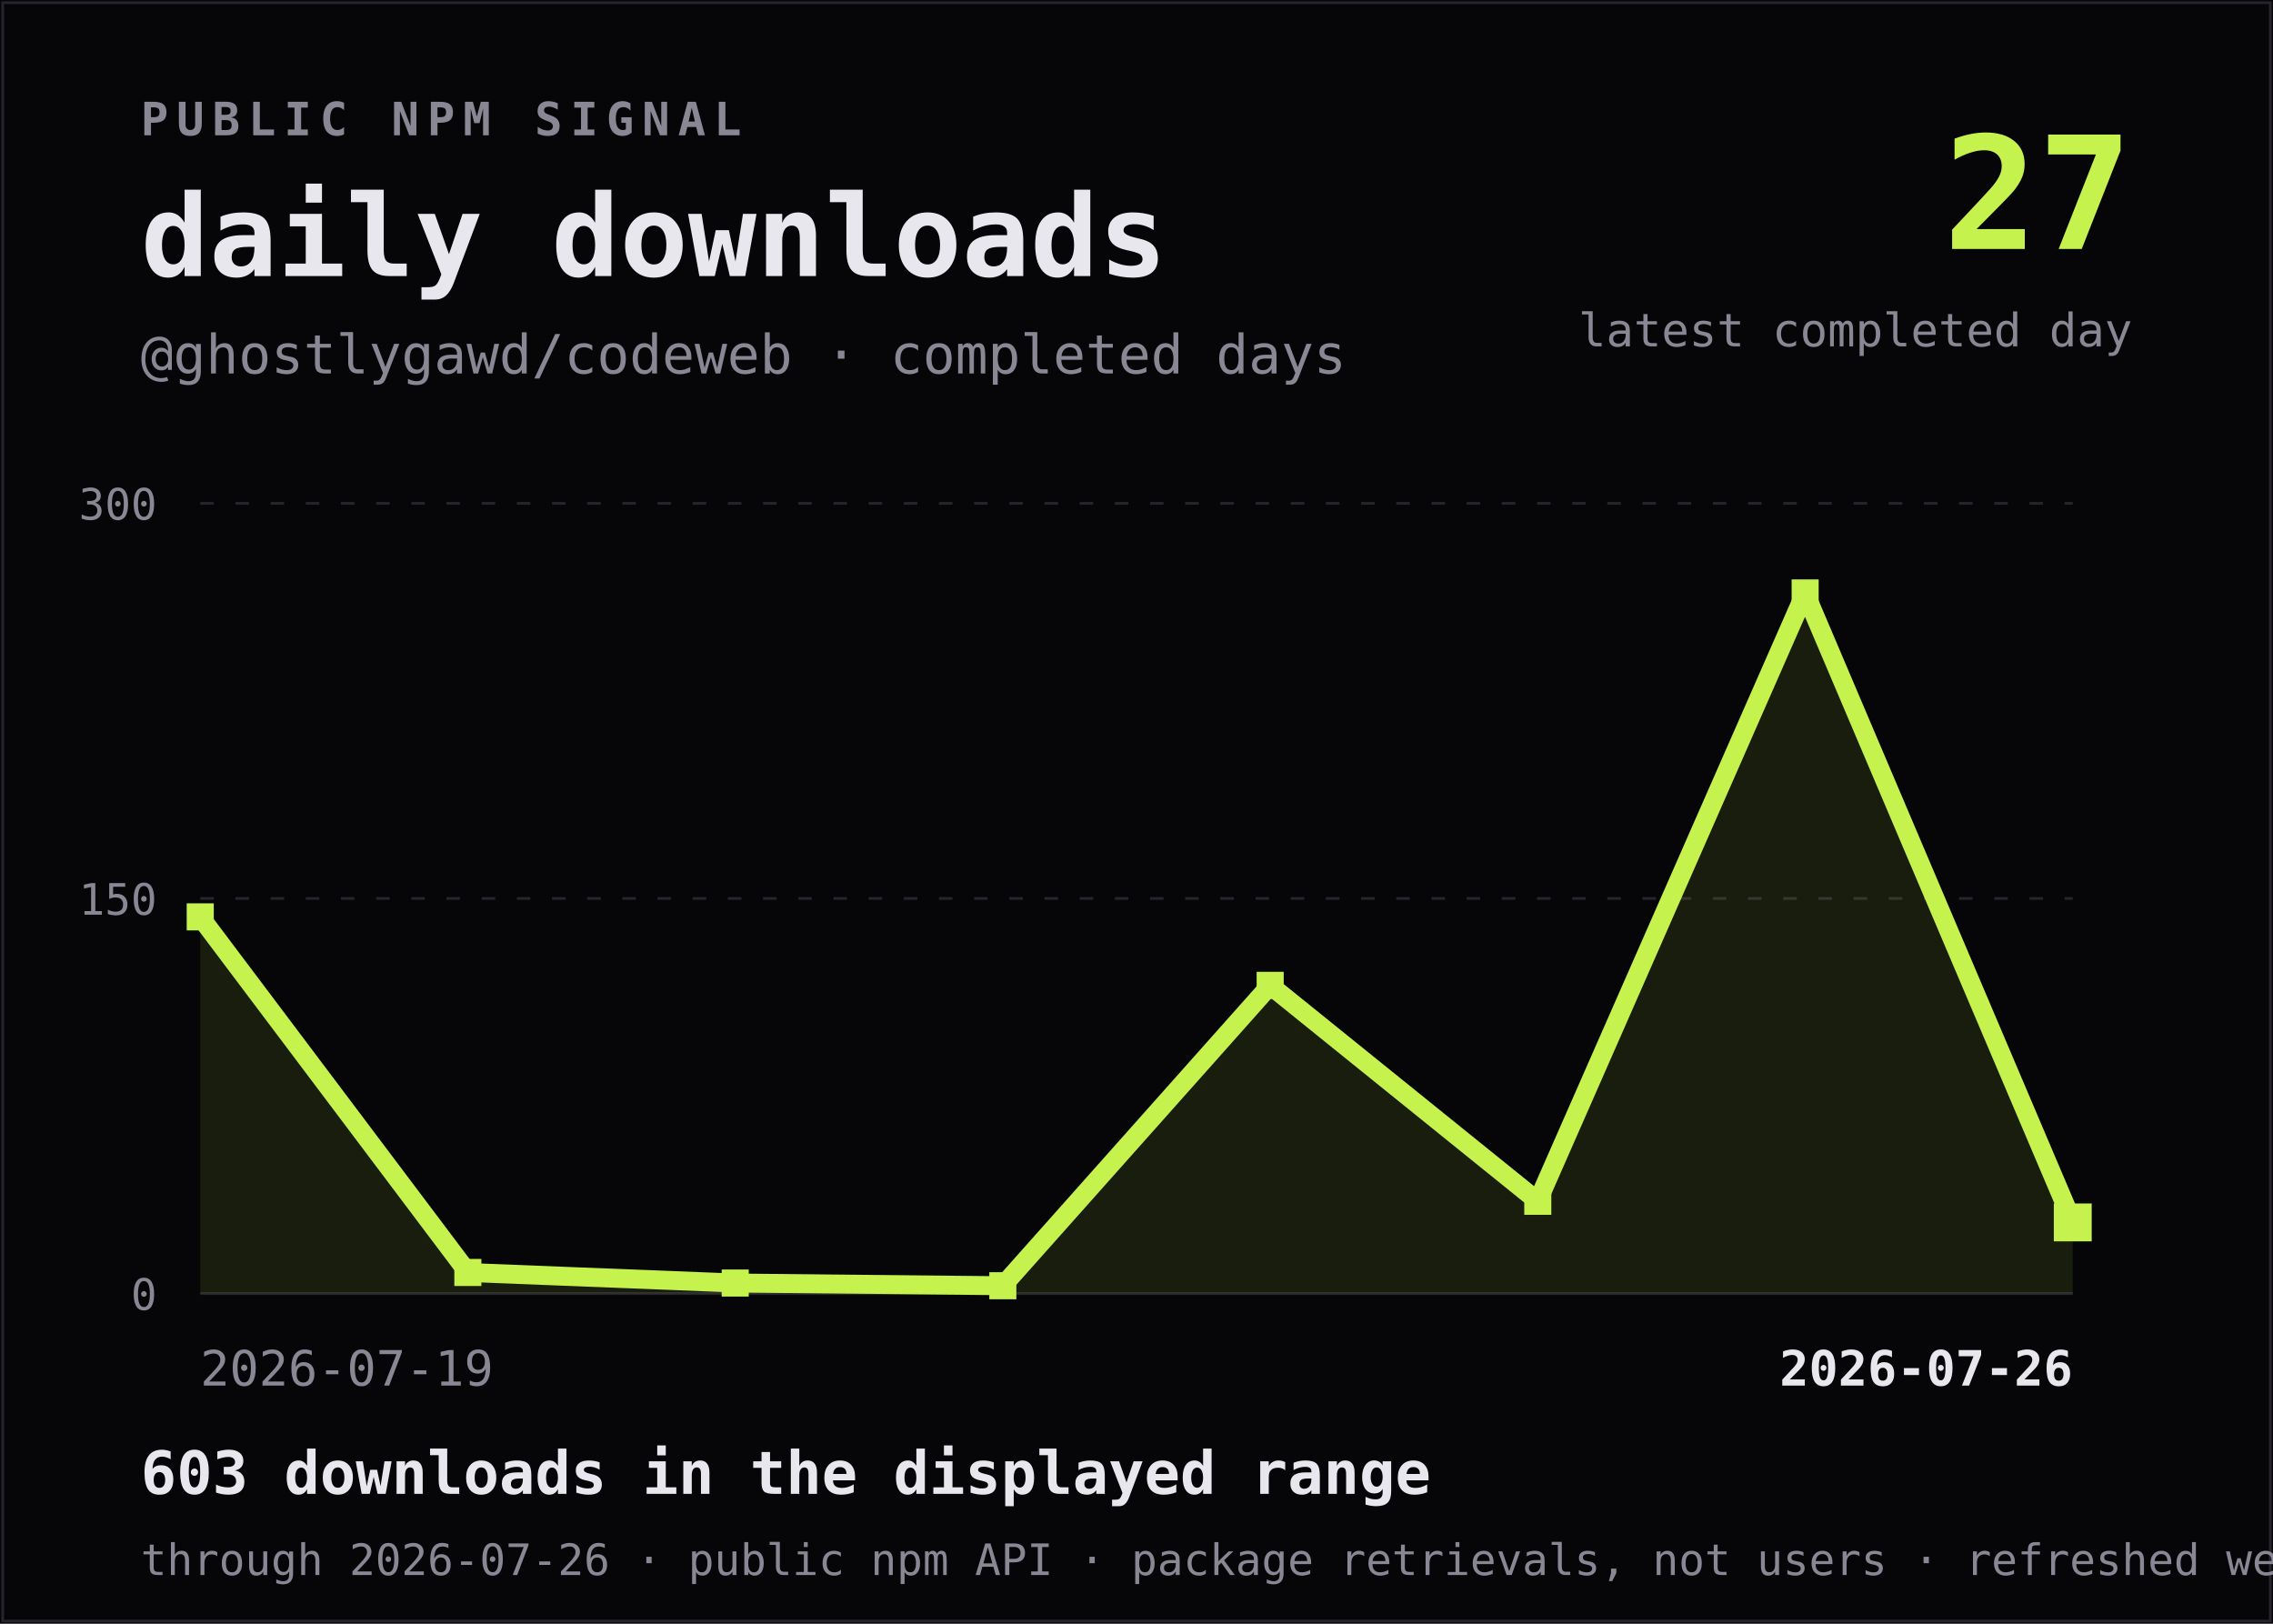
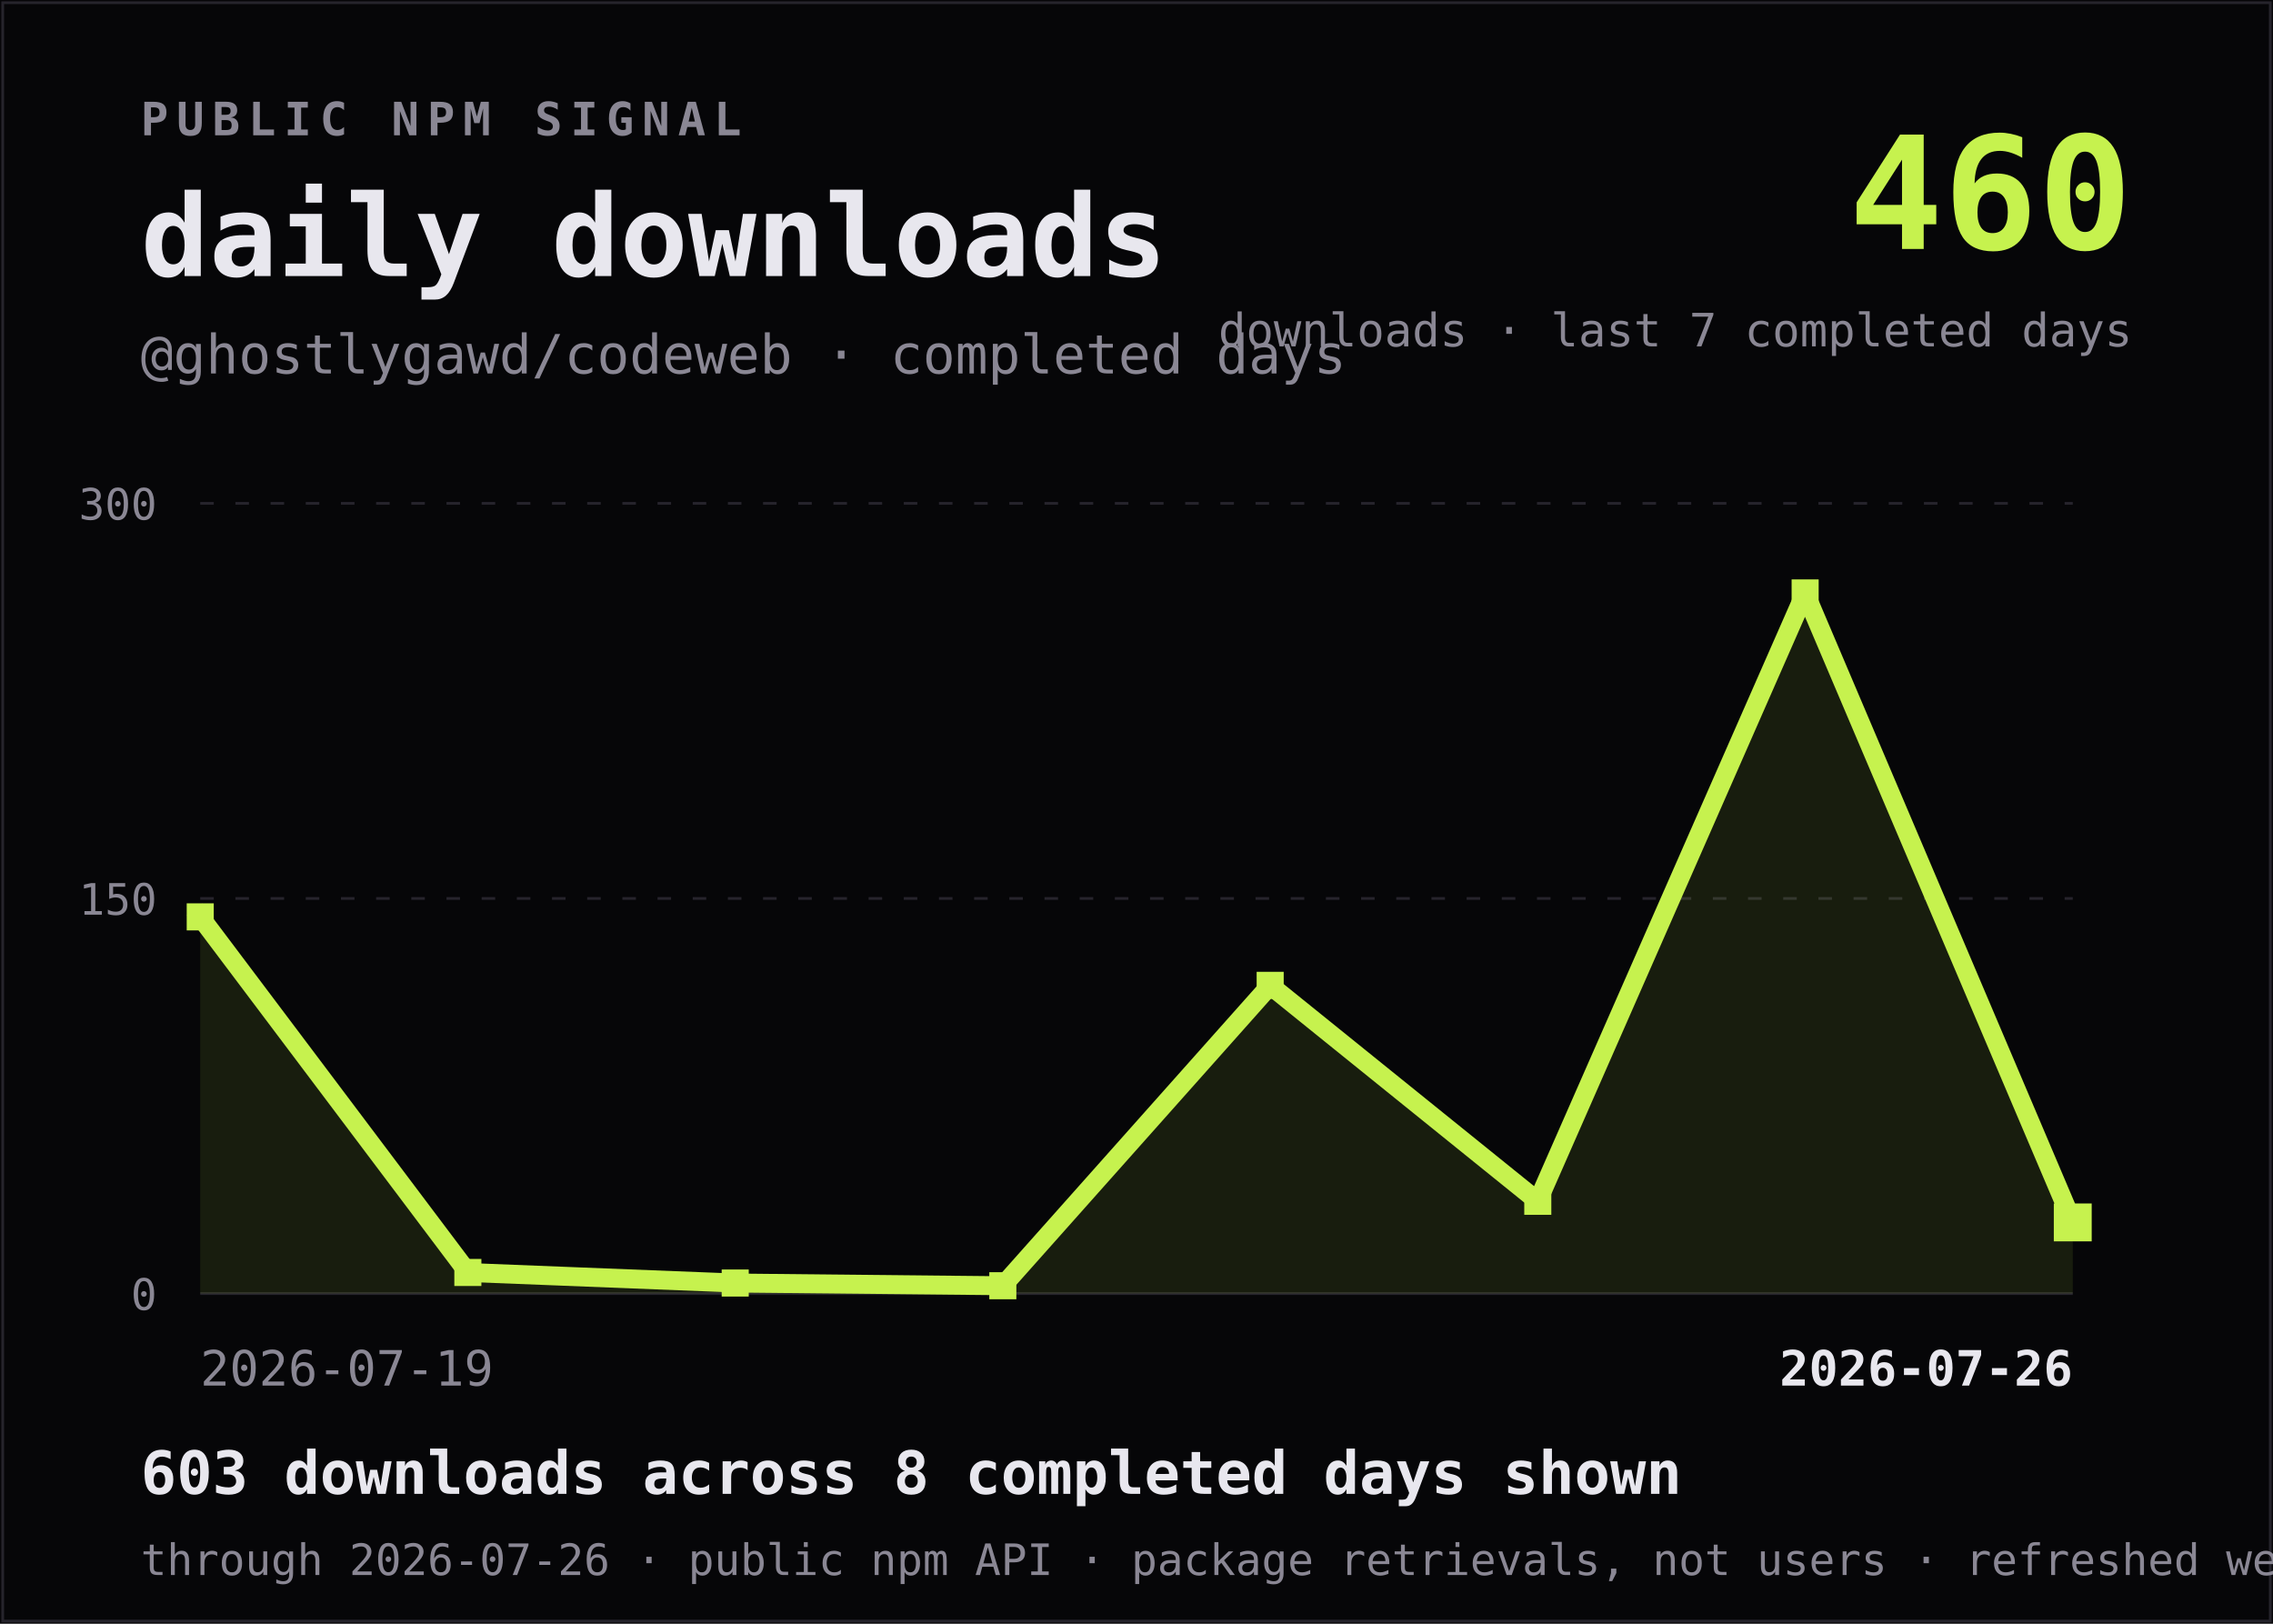
<svg xmlns="http://www.w3.org/2000/svg" viewBox="0 0 840 600" width="840" height="600" role="img" aria-labelledby="title desc">
  <rect width="840" height="600" fill="#060608" />
  <rect x="1" y="1" width="838" height="598" fill="none" stroke="#26242C" />
  <text x="52" y="50" fill="#8A8794" font-family="ui-monospace,SFMono-Regular,Menlo,Consolas,monospace" font-size="17" font-weight="700" letter-spacing="3">PUBLIC NPM SIGNAL</text>
  <text x="52" y="102" fill="#E8E7EE" font-family="ui-monospace,SFMono-Regular,Menlo,Consolas,monospace" font-size="42" font-weight="800">daily downloads</text>
  <text x="52" y="138" fill="#8A8794" font-family="ui-monospace,SFMono-Regular,Menlo,Consolas,monospace" font-size="20">@ghostlygawd/codeweb · completed days</text>
-   <text x="788" y="92" text-anchor="end" fill="#C6F24E" font-family="ui-monospace,SFMono-Regular,Menlo,Consolas,monospace" font-size="58" font-weight="800">27</text>
-   <text x="788" y="128" text-anchor="end" fill="#8A8794" font-family="ui-monospace,SFMono-Regular,Menlo,Consolas,monospace" font-size="17">latest completed day</text>
+   <text x="788" y="92" text-anchor="end" fill="#C6F24E" font-family="ui-monospace,SFMono-Regular,Menlo,Consolas,monospace" font-size="58" font-weight="800">460</text>
+   <text x="788" y="128" text-anchor="end" fill="#8A8794" font-family="ui-monospace,SFMono-Regular,Menlo,Consolas,monospace" font-size="17">downloads · last 7 completed days</text>
  <line x1="74" y1="186.0" x2="766" y2="186.0" stroke="#26242C" stroke-dasharray="5 8" />
  <text x="58" y="192.0" text-anchor="end" fill="#8A8794" font-family="ui-monospace,SFMono-Regular,Menlo,Consolas,monospace" font-size="16">300</text>
  <line x1="74" y1="332.0" x2="766" y2="332.0" stroke="#26242C" stroke-dasharray="5 8" />
  <text x="58" y="338.0" text-anchor="end" fill="#8A8794" font-family="ui-monospace,SFMono-Regular,Menlo,Consolas,monospace" font-size="16">150</text>
  <line x1="74" y1="478.0" x2="766" y2="478.0" stroke="#26242C" stroke-dasharray="0" />
  <text x="58" y="484.0" text-anchor="end" fill="#8A8794" font-family="ui-monospace,SFMono-Regular,Menlo,Consolas,monospace" font-size="16">0</text>
  <path d="M 74.0 478 L 74.0,338.8 L 172.9,470.2 L 271.7,474.1 L 370.6,475.1 L 469.4,364.1 L 568.3,443.9 L 667.1,219.1 L 766.0,451.7 L 766.0 478 Z" fill="#C6F24E" fill-opacity="0.10" />
  <polyline points="74.0,338.8 172.9,470.2 271.7,474.1 370.6,475.1 469.4,364.1 568.3,443.9 667.1,219.1 766.0,451.7" fill="none" stroke="#C6F24E" stroke-width="7" stroke-linejoin="bevel" stroke-linecap="square" />
  <g>
    <rect x="69.0" y="333.8" width="10" height="10" fill="#C6F24E" />
  </g>
  <g>
    <rect x="167.9" y="465.2" width="10" height="10" fill="#C6F24E" />
  </g>
  <g>
    <rect x="266.7" y="469.1" width="10" height="10" fill="#C6F24E" />
  </g>
  <g>
    <rect x="365.6" y="470.1" width="10" height="10" fill="#C6F24E" />
  </g>
  <g>
    <rect x="464.4" y="359.1" width="10" height="10" fill="#C6F24E" />
  </g>
  <g>
    <rect x="563.3" y="438.9" width="10" height="10" fill="#C6F24E" />
  </g>
  <g>
    <rect x="662.1" y="214.1" width="10" height="10" fill="#C6F24E" />
  </g>
  <g>
    <rect x="759.0" y="444.7" width="14" height="14" fill="#C6F24E" />
  </g>
  <text x="74" y="512" fill="#8A8794" font-family="ui-monospace,SFMono-Regular,Menlo,Consolas,monospace" font-size="18">2026-07-19</text>
  <text x="766" y="512" text-anchor="end" fill="#E8E7EE" font-family="ui-monospace,SFMono-Regular,Menlo,Consolas,monospace" font-size="18" font-weight="700">2026-07-26</text>
-   <text x="52" y="552" fill="#E8E7EE" font-family="ui-monospace,SFMono-Regular,Menlo,Consolas,monospace" font-size="22" font-weight="700">603 downloads in the displayed range</text>
+   <text x="52" y="552" fill="#E8E7EE" font-family="ui-monospace,SFMono-Regular,Menlo,Consolas,monospace" font-size="22" font-weight="700">603 downloads across 8 completed days shown</text>
  <text x="52" y="582" fill="#8A8794" font-family="ui-monospace,SFMono-Regular,Menlo,Consolas,monospace" font-size="16">through 2026-07-26 · public npm API · package retrievals, not users · refreshed weekly</text>
</svg>
